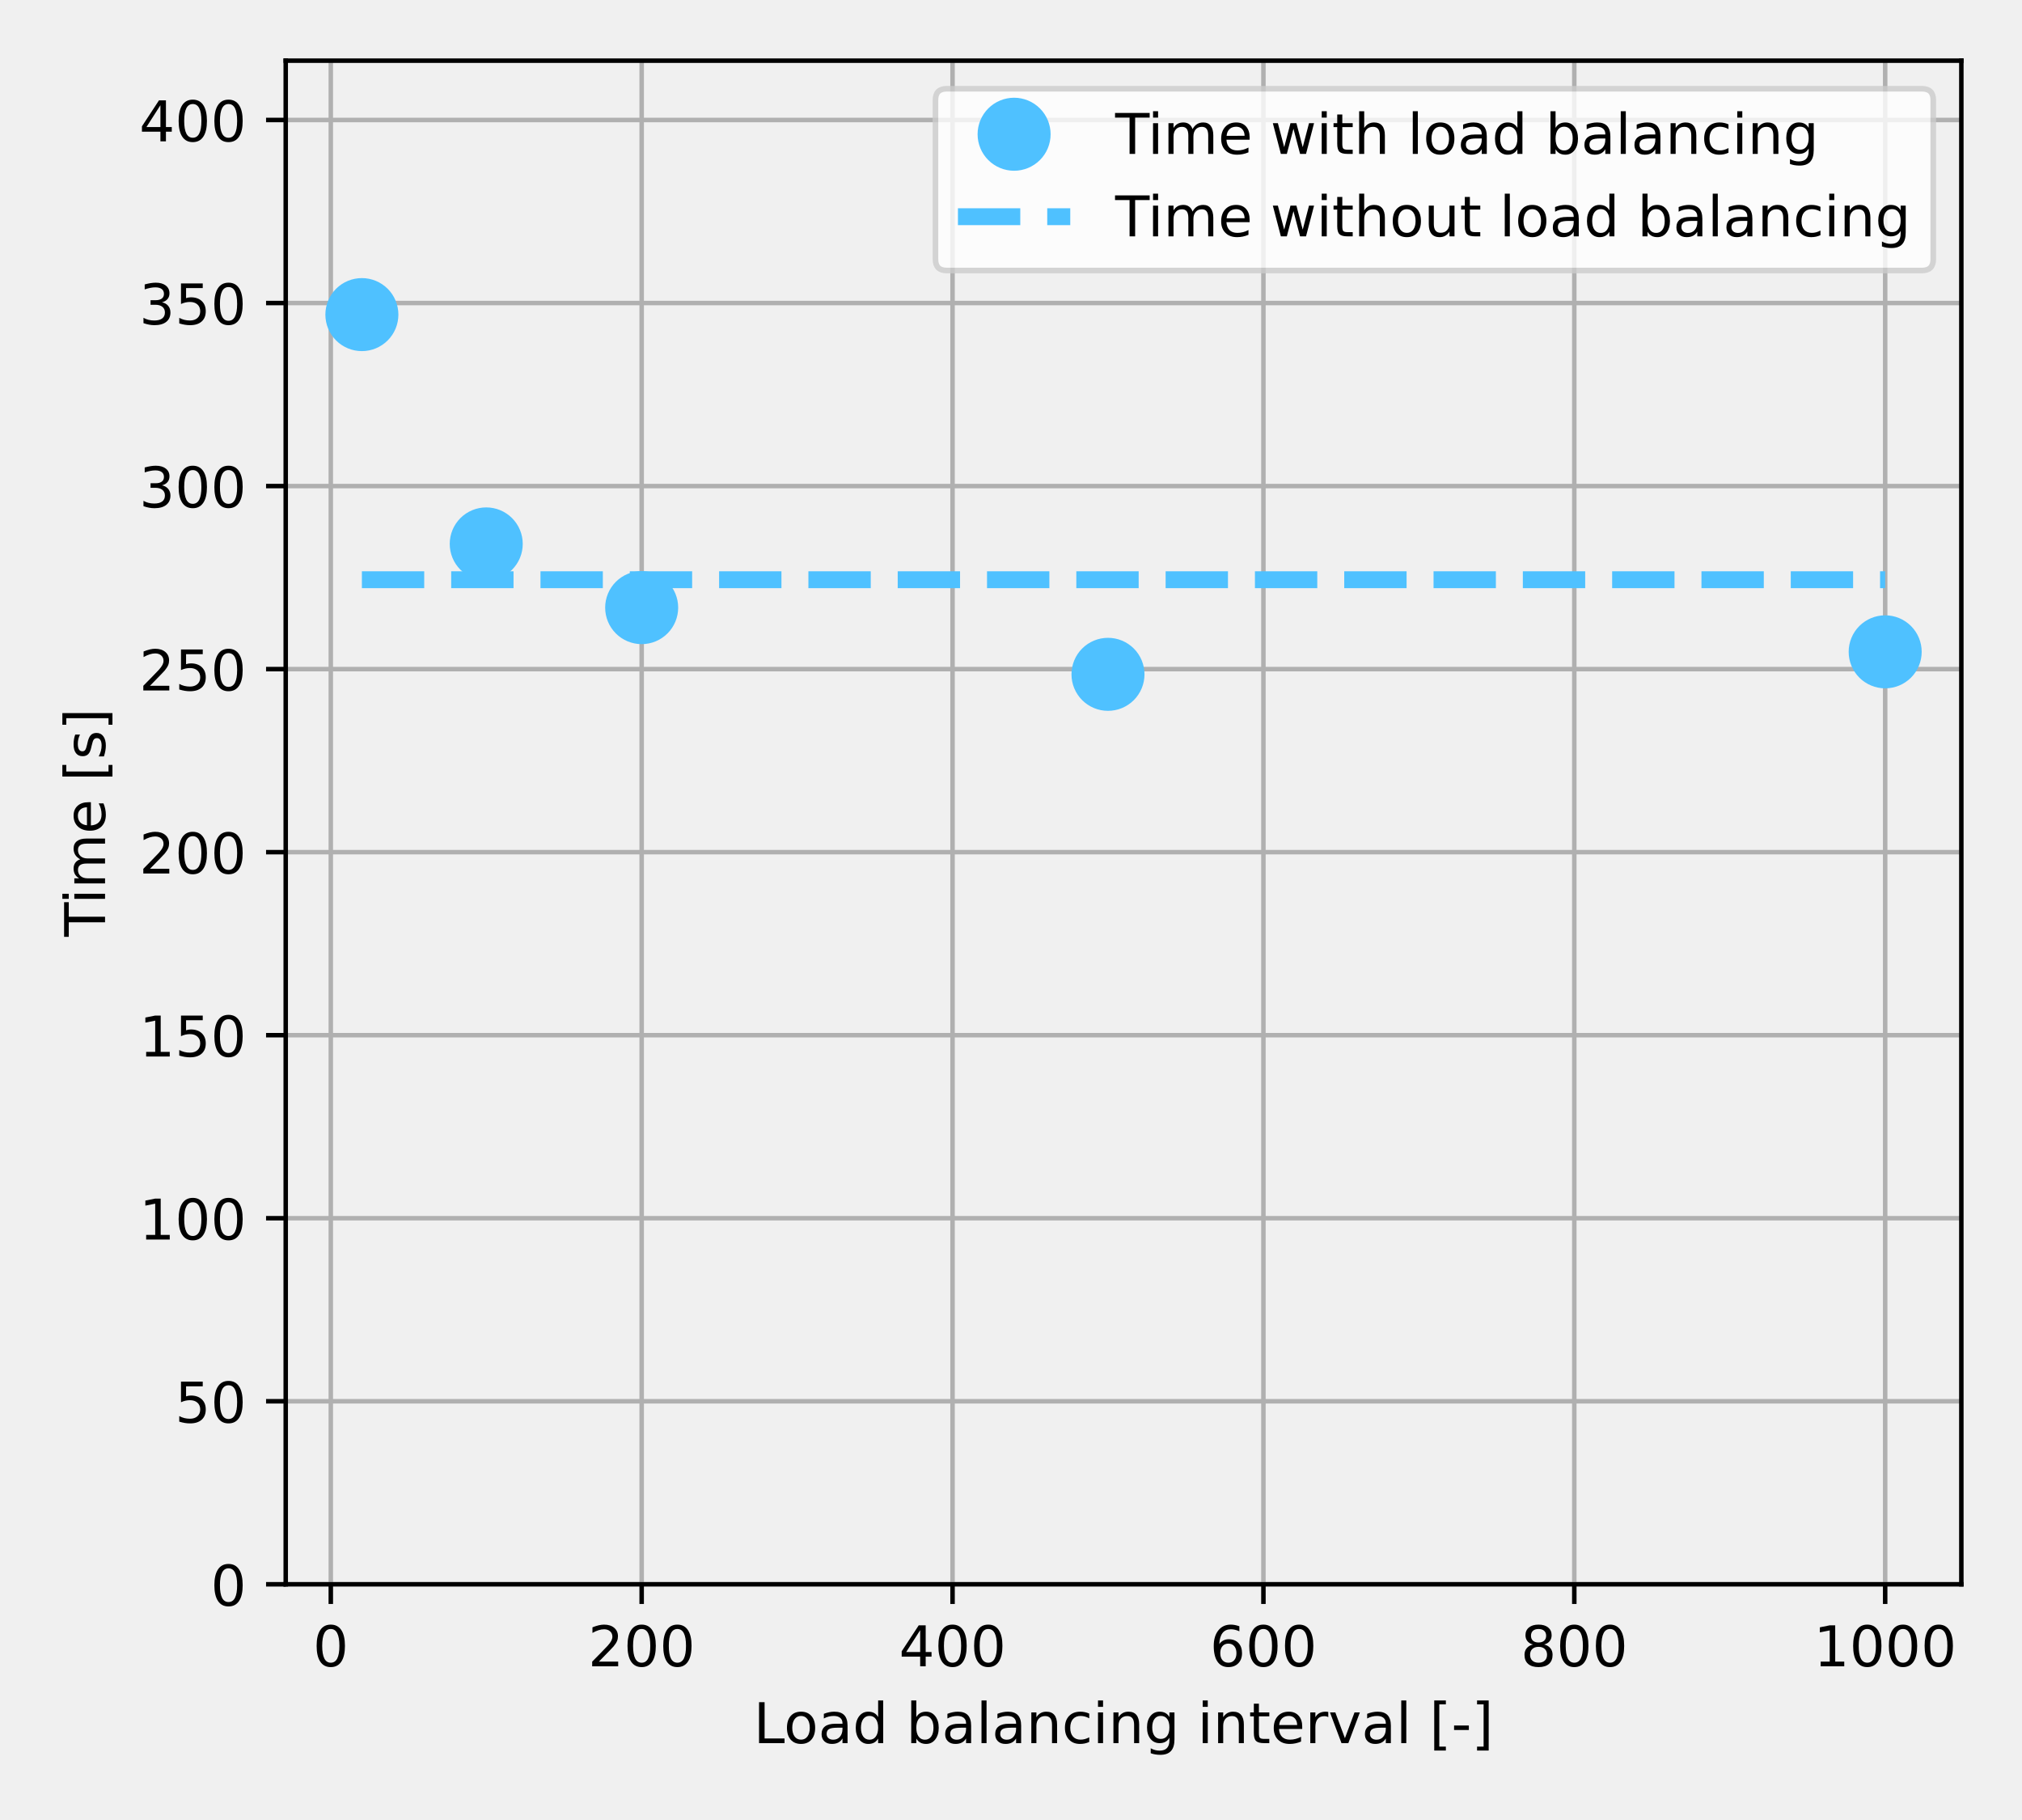
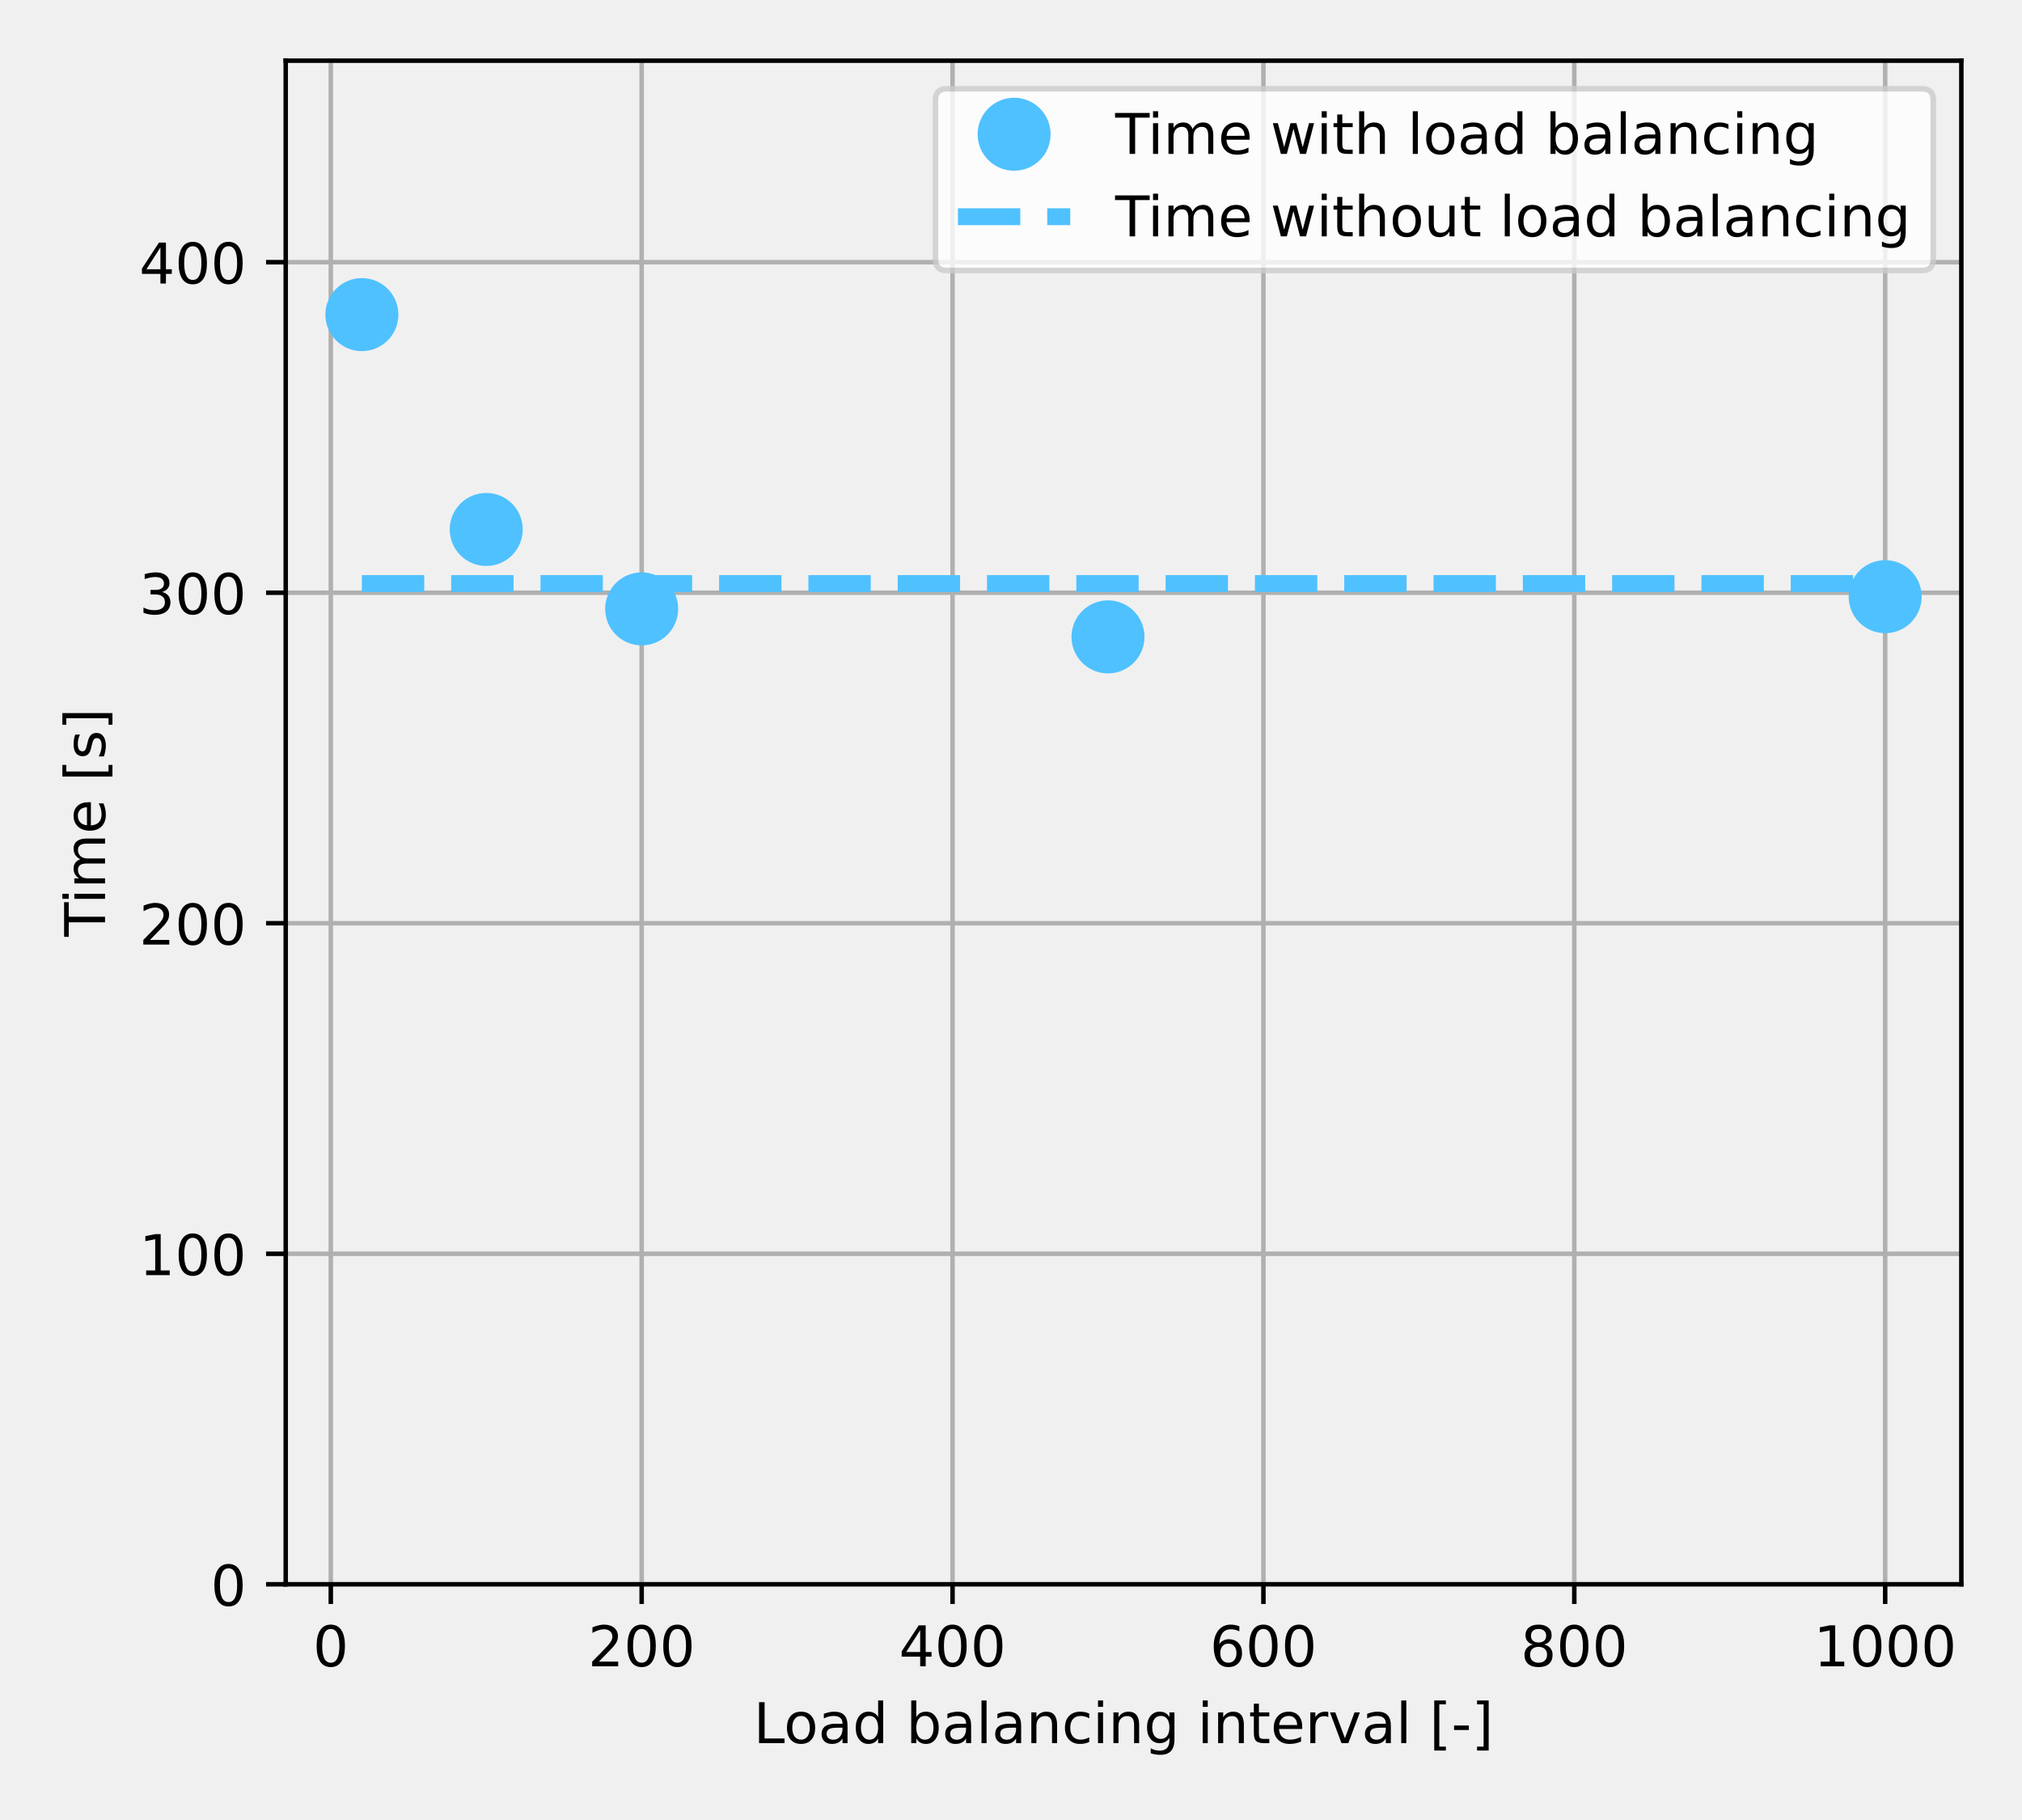
<svg xmlns="http://www.w3.org/2000/svg" xmlns:xlink="http://www.w3.org/1999/xlink" width="360pt" height="324pt" viewBox="0 0 360 324" version="1.1">
  <defs>
    <style type="text/css">*{stroke-linejoin: round; stroke-linecap: butt}</style>
  </defs>
  <g id="figure_1">
    <g id="patch_1">
      <path d="M 0 324  L 360 324  L 360 0  L 0 0  L 0 324  z " style="fill: none" />
    </g>
    <g id="axes_1">
      <g id="patch_2">
        <path d="M 50.87 282.04  L 349.2 282.04  L 349.2 10.8  L 50.87 10.8  L 50.87 282.04  z " style="fill: none" />
      </g>
      <g id="matplotlib.axis_1">
        <g id="xtick_1">
          <g id="line2d_1">
-             <path d="M 58.896 282.04  L 58.896 10.8  " clip-path="url(#p671a6145ac)" style="fill: none; stroke: #b0b0b0; stroke-width: 0.8; stroke-linecap: square" />
+             <path d="M 58.896 282.04  L 58.896 10.8  " clip-path="url(#p3b09acaa63)" style="fill: none; stroke: #b0b0b0; stroke-width: 0.8; stroke-linecap: square" />
          </g>
          <g id="line2d_2">
            <defs>
-               <path id="me8d8eaed3e" d="M 0 0  L 0 3.5  " style="stroke: #000000; stroke-width: 0.8" />
-             </defs>
-             <g>
-               <use xlink:href="#me8d8eaed3e" x="58.896" y="282.04" style="stroke: #000000; stroke-width: 0.8" />
+               <path id="mdfbe774da7" d="M 0 0  L 0 3.5  " style="stroke: #000000; stroke-width: 0.8" />
+             </defs>
+             <g>
+               <use xlink:href="#mdfbe774da7" x="58.896" y="282.04" style="stroke: #000000; stroke-width: 0.8" />
            </g>
          </g>
          <g id="text_1">
            <g transform="translate(55.71433 296.6384)scale(0.1 -0.1)">
              <defs>
                <path id="DejaVuSans-30" d="M 2034 4250  Q 1547 4250 1301 3770  Q 1056 3291 1056 2328  Q 1056 1369 1301 889  Q 1547 409 2034 409  Q 2525 409 2770 889  Q 3016 1369 3016 2328  Q 3016 3291 2770 3770  Q 2525 4250 2034 4250  z M 2034 4750  Q 2819 4750 3233 4129  Q 3647 3509 3647 2328  Q 3647 1150 3233 529  Q 2819 -91 2034 -91  Q 1250 -91 836 529  Q 422 1150 422 2328  Q 422 3509 836 4129  Q 1250 4750 2034 4750  z " transform="scale(0.015625)" />
              </defs>
              <use xlink:href="#DejaVuSans-30" />
            </g>
          </g>
        </g>
        <g id="xtick_2">
          <g id="line2d_3">
-             <path d="M 114.244 282.04  L 114.244 10.8  " clip-path="url(#p671a6145ac)" style="fill: none; stroke: #b0b0b0; stroke-width: 0.8; stroke-linecap: square" />
+             <path d="M 114.244 282.04  L 114.244 10.8  " clip-path="url(#p3b09acaa63)" style="fill: none; stroke: #b0b0b0; stroke-width: 0.8; stroke-linecap: square" />
          </g>
          <g id="line2d_4">
            <g>
-               <use xlink:href="#me8d8eaed3e" x="114.244" y="282.04" style="stroke: #000000; stroke-width: 0.8" />
+               <use xlink:href="#mdfbe774da7" x="114.244" y="282.04" style="stroke: #000000; stroke-width: 0.8" />
            </g>
          </g>
          <g id="text_2">
            <g transform="translate(104.7006 296.6384)scale(0.1 -0.1)">
              <defs>
                <path id="DejaVuSans-32" d="M 1228 531  L 3431 531  L 3431 0  L 469 0  L 469 531  Q 828 903 1448 1529  Q 2069 2156 2228 2338  Q 2531 2678 2651 2914  Q 2772 3150 2772 3378  Q 2772 3750 2511 3984  Q 2250 4219 1831 4219  Q 1534 4219 1204 4116  Q 875 4013 500 3803  L 500 4441  Q 881 4594 1212 4672  Q 1544 4750 1819 4750  Q 2544 4750 2975 4387  Q 3406 4025 3406 3419  Q 3406 3131 3298 2873  Q 3191 2616 2906 2266  Q 2828 2175 2409 1742  Q 1991 1309 1228 531  z " transform="scale(0.015625)" />
              </defs>
              <use xlink:href="#DejaVuSans-32" />
              <use xlink:href="#DejaVuSans-30" x="63.623" />
              <use xlink:href="#DejaVuSans-30" x="127.246" />
            </g>
          </g>
        </g>
        <g id="xtick_3">
          <g id="line2d_5">
-             <path d="M 169.593 282.04  L 169.593 10.8  " clip-path="url(#p671a6145ac)" style="fill: none; stroke: #b0b0b0; stroke-width: 0.8; stroke-linecap: square" />
+             <path d="M 169.593 282.04  L 169.593 10.8  " clip-path="url(#p3b09acaa63)" style="fill: none; stroke: #b0b0b0; stroke-width: 0.8; stroke-linecap: square" />
          </g>
          <g id="line2d_6">
            <g>
-               <use xlink:href="#me8d8eaed3e" x="169.593" y="282.04" style="stroke: #000000; stroke-width: 0.8" />
+               <use xlink:href="#mdfbe774da7" x="169.593" y="282.04" style="stroke: #000000; stroke-width: 0.8" />
            </g>
          </g>
          <g id="text_3">
            <g transform="translate(160.0494 296.6384)scale(0.1 -0.1)">
              <defs>
                <path id="DejaVuSans-34" d="M 2419 4116  L 825 1625  L 2419 1625  L 2419 4116  z M 2253 4666  L 3047 4666  L 3047 1625  L 3713 1625  L 3713 1100  L 3047 1100  L 3047 0  L 2419 0  L 2419 1100  L 313 1100  L 313 1709  L 2253 4666  z " transform="scale(0.015625)" />
              </defs>
              <use xlink:href="#DejaVuSans-34" />
              <use xlink:href="#DejaVuSans-30" x="63.623" />
              <use xlink:href="#DejaVuSans-30" x="127.246" />
            </g>
          </g>
        </g>
        <g id="xtick_4">
          <g id="line2d_7">
-             <path d="M 224.942 282.04  L 224.942 10.8  " clip-path="url(#p671a6145ac)" style="fill: none; stroke: #b0b0b0; stroke-width: 0.8; stroke-linecap: square" />
+             <path d="M 224.942 282.04  L 224.942 10.8  " clip-path="url(#p3b09acaa63)" style="fill: none; stroke: #b0b0b0; stroke-width: 0.8; stroke-linecap: square" />
          </g>
          <g id="line2d_8">
            <g>
-               <use xlink:href="#me8d8eaed3e" x="224.942" y="282.04" style="stroke: #000000; stroke-width: 0.8" />
+               <use xlink:href="#mdfbe774da7" x="224.942" y="282.04" style="stroke: #000000; stroke-width: 0.8" />
            </g>
          </g>
          <g id="text_4">
            <g transform="translate(215.3982 296.6384)scale(0.1 -0.1)">
              <defs>
                <path id="DejaVuSans-36" d="M 2113 2584  Q 1688 2584 1439 2293  Q 1191 2003 1191 1497  Q 1191 994 1439 701  Q 1688 409 2113 409  Q 2538 409 2786 701  Q 3034 994 3034 1497  Q 3034 2003 2786 2293  Q 2538 2584 2113 2584  z M 3366 4563  L 3366 3988  Q 3128 4100 2886 4159  Q 2644 4219 2406 4219  Q 1781 4219 1451 3797  Q 1122 3375 1075 2522  Q 1259 2794 1537 2939  Q 1816 3084 2150 3084  Q 2853 3084 3261 2657  Q 3669 2231 3669 1497  Q 3669 778 3244 343  Q 2819 -91 2113 -91  Q 1303 -91 875 529  Q 447 1150 447 2328  Q 447 3434 972 4092  Q 1497 4750 2381 4750  Q 2619 4750 2861 4703  Q 3103 4656 3366 4563  z " transform="scale(0.015625)" />
              </defs>
              <use xlink:href="#DejaVuSans-36" />
              <use xlink:href="#DejaVuSans-30" x="63.623" />
              <use xlink:href="#DejaVuSans-30" x="127.246" />
            </g>
          </g>
        </g>
        <g id="xtick_5">
          <g id="line2d_9">
-             <path d="M 280.291 282.04  L 280.291 10.8  " clip-path="url(#p671a6145ac)" style="fill: none; stroke: #b0b0b0; stroke-width: 0.8; stroke-linecap: square" />
+             <path d="M 280.291 282.04  L 280.291 10.8  " clip-path="url(#p3b09acaa63)" style="fill: none; stroke: #b0b0b0; stroke-width: 0.8; stroke-linecap: square" />
          </g>
          <g id="line2d_10">
            <g>
-               <use xlink:href="#me8d8eaed3e" x="280.291" y="282.04" style="stroke: #000000; stroke-width: 0.8" />
+               <use xlink:href="#mdfbe774da7" x="280.291" y="282.04" style="stroke: #000000; stroke-width: 0.8" />
            </g>
          </g>
          <g id="text_5">
            <g transform="translate(270.747 296.6384)scale(0.1 -0.1)">
              <defs>
                <path id="DejaVuSans-38" d="M 2034 2216  Q 1584 2216 1326 1975  Q 1069 1734 1069 1313  Q 1069 891 1326 650  Q 1584 409 2034 409  Q 2484 409 2743 651  Q 3003 894 3003 1313  Q 3003 1734 2745 1975  Q 2488 2216 2034 2216  z M 1403 2484  Q 997 2584 770 2862  Q 544 3141 544 3541  Q 544 4100 942 4425  Q 1341 4750 2034 4750  Q 2731 4750 3128 4425  Q 3525 4100 3525 3541  Q 3525 3141 3298 2862  Q 3072 2584 2669 2484  Q 3125 2378 3379 2068  Q 3634 1759 3634 1313  Q 3634 634 3220 271  Q 2806 -91 2034 -91  Q 1263 -91 848 271  Q 434 634 434 1313  Q 434 1759 690 2068  Q 947 2378 1403 2484  z M 1172 3481  Q 1172 3119 1398 2916  Q 1625 2713 2034 2713  Q 2441 2713 2670 2916  Q 2900 3119 2900 3481  Q 2900 3844 2670 4047  Q 2441 4250 2034 4250  Q 1625 4250 1398 4047  Q 1172 3844 1172 3481  z " transform="scale(0.015625)" />
              </defs>
              <use xlink:href="#DejaVuSans-38" />
              <use xlink:href="#DejaVuSans-30" x="63.623" />
              <use xlink:href="#DejaVuSans-30" x="127.246" />
            </g>
          </g>
        </g>
        <g id="xtick_6">
          <g id="line2d_11">
-             <path d="M 335.64 282.04  L 335.64 10.8  " clip-path="url(#p671a6145ac)" style="fill: none; stroke: #b0b0b0; stroke-width: 0.8; stroke-linecap: square" />
+             <path d="M 335.64 282.04  L 335.64 10.8  " clip-path="url(#p3b09acaa63)" style="fill: none; stroke: #b0b0b0; stroke-width: 0.8; stroke-linecap: square" />
          </g>
          <g id="line2d_12">
            <g>
-               <use xlink:href="#me8d8eaed3e" x="335.64" y="282.04" style="stroke: #000000; stroke-width: 0.8" />
+               <use xlink:href="#mdfbe774da7" x="335.64" y="282.04" style="stroke: #000000; stroke-width: 0.8" />
            </g>
          </g>
          <g id="text_6">
            <g transform="translate(322.9145 296.6384)scale(0.1 -0.1)">
              <defs>
                <path id="DejaVuSans-31" d="M 794 531  L 1825 531  L 1825 4091  L 703 3866  L 703 4441  L 1819 4666  L 2450 4666  L 2450 531  L 3481 531  L 3481 0  L 794 0  L 794 531  z " transform="scale(0.015625)" />
              </defs>
              <use xlink:href="#DejaVuSans-31" />
              <use xlink:href="#DejaVuSans-30" x="63.623" />
              <use xlink:href="#DejaVuSans-30" x="127.246" />
              <use xlink:href="#DejaVuSans-30" x="190.869" />
            </g>
          </g>
        </g>
        <g id="text_7">
          <g transform="translate(134.1623 310.3166)scale(0.1 -0.1)">
            <defs>
              <path id="DejaVuSans-4c" d="M 628 4666  L 1259 4666  L 1259 531  L 3531 531  L 3531 0  L 628 0  L 628 4666  z " transform="scale(0.015625)" />
              <path id="DejaVuSans-6f" d="M 1959 3097  Q 1497 3097 1228 2736  Q 959 2375 959 1747  Q 959 1119 1226 758  Q 1494 397 1959 397  Q 2419 397 2687 759  Q 2956 1122 2956 1747  Q 2956 2369 2687 2733  Q 2419 3097 1959 3097  z M 1959 3584  Q 2709 3584 3137 3096  Q 3566 2609 3566 1747  Q 3566 888 3137 398  Q 2709 -91 1959 -91  Q 1206 -91 779 398  Q 353 888 353 1747  Q 353 2609 779 3096  Q 1206 3584 1959 3584  z " transform="scale(0.015625)" />
              <path id="DejaVuSans-61" d="M 2194 1759  Q 1497 1759 1228 1600  Q 959 1441 959 1056  Q 959 750 1161 570  Q 1363 391 1709 391  Q 2188 391 2477 730  Q 2766 1069 2766 1631  L 2766 1759  L 2194 1759  z M 3341 1997  L 3341 0  L 2766 0  L 2766 531  Q 2569 213 2275 61  Q 1981 -91 1556 -91  Q 1019 -91 701 211  Q 384 513 384 1019  Q 384 1609 779 1909  Q 1175 2209 1959 2209  L 2766 2209  L 2766 2266  Q 2766 2663 2505 2880  Q 2244 3097 1772 3097  Q 1472 3097 1187 3025  Q 903 2953 641 2809  L 641 3341  Q 956 3463 1253 3523  Q 1550 3584 1831 3584  Q 2591 3584 2966 3190  Q 3341 2797 3341 1997  z " transform="scale(0.015625)" />
              <path id="DejaVuSans-64" d="M 2906 2969  L 2906 4863  L 3481 4863  L 3481 0  L 2906 0  L 2906 525  Q 2725 213 2448 61  Q 2172 -91 1784 -91  Q 1150 -91 751 415  Q 353 922 353 1747  Q 353 2572 751 3078  Q 1150 3584 1784 3584  Q 2172 3584 2448 3432  Q 2725 3281 2906 2969  z M 947 1747  Q 947 1113 1208 752  Q 1469 391 1925 391  Q 2381 391 2643 752  Q 2906 1113 2906 1747  Q 2906 2381 2643 2742  Q 2381 3103 1925 3103  Q 1469 3103 1208 2742  Q 947 2381 947 1747  z " transform="scale(0.015625)" />
              <path id="DejaVuSans-20" transform="scale(0.015625)" />
              <path id="DejaVuSans-62" d="M 3116 1747  Q 3116 2381 2855 2742  Q 2594 3103 2138 3103  Q 1681 3103 1420 2742  Q 1159 2381 1159 1747  Q 1159 1113 1420 752  Q 1681 391 2138 391  Q 2594 391 2855 752  Q 3116 1113 3116 1747  z M 1159 2969  Q 1341 3281 1617 3432  Q 1894 3584 2278 3584  Q 2916 3584 3314 3078  Q 3713 2572 3713 1747  Q 3713 922 3314 415  Q 2916 -91 2278 -91  Q 1894 -91 1617 61  Q 1341 213 1159 525  L 1159 0  L 581 0  L 581 4863  L 1159 4863  L 1159 2969  z " transform="scale(0.015625)" />
              <path id="DejaVuSans-6c" d="M 603 4863  L 1178 4863  L 1178 0  L 603 0  L 603 4863  z " transform="scale(0.015625)" />
              <path id="DejaVuSans-6e" d="M 3513 2113  L 3513 0  L 2938 0  L 2938 2094  Q 2938 2591 2744 2837  Q 2550 3084 2163 3084  Q 1697 3084 1428 2787  Q 1159 2491 1159 1978  L 1159 0  L 581 0  L 581 3500  L 1159 3500  L 1159 2956  Q 1366 3272 1645 3428  Q 1925 3584 2291 3584  Q 2894 3584 3203 3211  Q 3513 2838 3513 2113  z " transform="scale(0.015625)" />
              <path id="DejaVuSans-63" d="M 3122 3366  L 3122 2828  Q 2878 2963 2633 3030  Q 2388 3097 2138 3097  Q 1578 3097 1268 2742  Q 959 2388 959 1747  Q 959 1106 1268 751  Q 1578 397 2138 397  Q 2388 397 2633 464  Q 2878 531 3122 666  L 3122 134  Q 2881 22 2623 -34  Q 2366 -91 2075 -91  Q 1284 -91 818 406  Q 353 903 353 1747  Q 353 2603 823 3093  Q 1294 3584 2113 3584  Q 2378 3584 2631 3529  Q 2884 3475 3122 3366  z " transform="scale(0.015625)" />
              <path id="DejaVuSans-69" d="M 603 3500  L 1178 3500  L 1178 0  L 603 0  L 603 3500  z M 603 4863  L 1178 4863  L 1178 4134  L 603 4134  L 603 4863  z " transform="scale(0.015625)" />
              <path id="DejaVuSans-67" d="M 2906 1791  Q 2906 2416 2648 2759  Q 2391 3103 1925 3103  Q 1463 3103 1205 2759  Q 947 2416 947 1791  Q 947 1169 1205 825  Q 1463 481 1925 481  Q 2391 481 2648 825  Q 2906 1169 2906 1791  z M 3481 434  Q 3481 -459 3084 -895  Q 2688 -1331 1869 -1331  Q 1566 -1331 1297 -1286  Q 1028 -1241 775 -1147  L 775 -588  Q 1028 -725 1275 -790  Q 1522 -856 1778 -856  Q 2344 -856 2625 -561  Q 2906 -266 2906 331  L 2906 616  Q 2728 306 2450 153  Q 2172 0 1784 0  Q 1141 0 747 490  Q 353 981 353 1791  Q 353 2603 747 3093  Q 1141 3584 1784 3584  Q 2172 3584 2450 3431  Q 2728 3278 2906 2969  L 2906 3500  L 3481 3500  L 3481 434  z " transform="scale(0.015625)" />
              <path id="DejaVuSans-74" d="M 1172 4494  L 1172 3500  L 2356 3500  L 2356 3053  L 1172 3053  L 1172 1153  Q 1172 725 1289 603  Q 1406 481 1766 481  L 2356 481  L 2356 0  L 1766 0  Q 1100 0 847 248  Q 594 497 594 1153  L 594 3053  L 172 3053  L 172 3500  L 594 3500  L 594 4494  L 1172 4494  z " transform="scale(0.015625)" />
              <path id="DejaVuSans-65" d="M 3597 1894  L 3597 1613  L 953 1613  Q 991 1019 1311 708  Q 1631 397 2203 397  Q 2534 397 2845 478  Q 3156 559 3463 722  L 3463 178  Q 3153 47 2828 -22  Q 2503 -91 2169 -91  Q 1331 -91 842 396  Q 353 884 353 1716  Q 353 2575 817 3079  Q 1281 3584 2069 3584  Q 2775 3584 3186 3129  Q 3597 2675 3597 1894  z M 3022 2063  Q 3016 2534 2758 2815  Q 2500 3097 2075 3097  Q 1594 3097 1305 2825  Q 1016 2553 972 2059  L 3022 2063  z " transform="scale(0.015625)" />
              <path id="DejaVuSans-72" d="M 2631 2963  Q 2534 3019 2420 3045  Q 2306 3072 2169 3072  Q 1681 3072 1420 2755  Q 1159 2438 1159 1844  L 1159 0  L 581 0  L 581 3500  L 1159 3500  L 1159 2956  Q 1341 3275 1631 3429  Q 1922 3584 2338 3584  Q 2397 3584 2469 3576  Q 2541 3569 2628 3553  L 2631 2963  z " transform="scale(0.015625)" />
              <path id="DejaVuSans-76" d="M 191 3500  L 800 3500  L 1894 563  L 2988 3500  L 3597 3500  L 2284 0  L 1503 0  L 191 3500  z " transform="scale(0.015625)" />
              <path id="DejaVuSans-5b" d="M 550 4863  L 1875 4863  L 1875 4416  L 1125 4416  L 1125 -397  L 1875 -397  L 1875 -844  L 550 -844  L 550 4863  z " transform="scale(0.015625)" />
              <path id="DejaVuSans-2d" d="M 313 2009  L 1997 2009  L 1997 1497  L 313 1497  L 313 2009  z " transform="scale(0.015625)" />
              <path id="DejaVuSans-5d" d="M 1947 4863  L 1947 -844  L 622 -844  L 622 -397  L 1369 -397  L 1369 4416  L 622 4416  L 622 4863  L 1947 4863  z " transform="scale(0.015625)" />
            </defs>
            <use xlink:href="#DejaVuSans-4c" />
            <use xlink:href="#DejaVuSans-6f" x="53.963" />
            <use xlink:href="#DejaVuSans-61" x="115.145" />
            <use xlink:href="#DejaVuSans-64" x="176.424" />
            <use xlink:href="#DejaVuSans-20" x="239.9" />
            <use xlink:href="#DejaVuSans-62" x="271.688" />
            <use xlink:href="#DejaVuSans-61" x="335.164" />
            <use xlink:href="#DejaVuSans-6c" x="396.443" />
            <use xlink:href="#DejaVuSans-61" x="424.227" />
            <use xlink:href="#DejaVuSans-6e" x="485.506" />
            <use xlink:href="#DejaVuSans-63" x="548.885" />
            <use xlink:href="#DejaVuSans-69" x="603.865" />
            <use xlink:href="#DejaVuSans-6e" x="631.648" />
            <use xlink:href="#DejaVuSans-67" x="695.027" />
            <use xlink:href="#DejaVuSans-20" x="758.504" />
            <use xlink:href="#DejaVuSans-69" x="790.291" />
            <use xlink:href="#DejaVuSans-6e" x="818.074" />
            <use xlink:href="#DejaVuSans-74" x="881.453" />
            <use xlink:href="#DejaVuSans-65" x="920.662" />
            <use xlink:href="#DejaVuSans-72" x="982.186" />
            <use xlink:href="#DejaVuSans-76" x="1023.299" />
            <use xlink:href="#DejaVuSans-61" x="1082.479" />
            <use xlink:href="#DejaVuSans-6c" x="1143.758" />
            <use xlink:href="#DejaVuSans-20" x="1171.541" />
            <use xlink:href="#DejaVuSans-5b" x="1203.328" />
            <use xlink:href="#DejaVuSans-2d" x="1242.342" />
            <use xlink:href="#DejaVuSans-5d" x="1278.426" />
          </g>
        </g>
      </g>
      <g id="matplotlib.axis_2">
        <g id="ytick_1">
          <g id="line2d_13">
-             <path d="M 50.87 282.04  L 349.2 282.04  " clip-path="url(#p671a6145ac)" style="fill: none; stroke: #b0b0b0; stroke-width: 0.8; stroke-linecap: square" />
+             <path d="M 50.87 282.04  L 349.2 282.04  " clip-path="url(#p3b09acaa63)" style="fill: none; stroke: #b0b0b0; stroke-width: 0.8; stroke-linecap: square" />
          </g>
          <g id="line2d_14">
            <defs>
-               <path id="m2f7383b1f0" d="M 0 0  L -3.5 0  " style="stroke: #000000; stroke-width: 0.8" />
-             </defs>
-             <g>
-               <use xlink:href="#m2f7383b1f0" x="50.87" y="282.04" style="stroke: #000000; stroke-width: 0.8" />
+               <path id="m5fc6b466c3" d="M 0 0  L -3.5 0  " style="stroke: #000000; stroke-width: 0.8" />
+             </defs>
+             <g>
+               <use xlink:href="#m5fc6b466c3" x="50.87" y="282.04" style="stroke: #000000; stroke-width: 0.8" />
            </g>
          </g>
          <g id="text_8">
            <g transform="translate(37.5075 285.8392)scale(0.1 -0.1)">
              <use xlink:href="#DejaVuSans-30" />
            </g>
          </g>
        </g>
        <g id="ytick_2">
          <g id="line2d_15">
-             <path d="M 50.87 249.455  L 349.2 249.455  " clip-path="url(#p671a6145ac)" style="fill: none; stroke: #b0b0b0; stroke-width: 0.8; stroke-linecap: square" />
+             <path d="M 50.87 223.199  L 349.2 223.199  " clip-path="url(#p3b09acaa63)" style="fill: none; stroke: #b0b0b0; stroke-width: 0.8; stroke-linecap: square" />
          </g>
          <g id="line2d_16">
            <g>
-               <use xlink:href="#m2f7383b1f0" x="50.87" y="249.455" style="stroke: #000000; stroke-width: 0.8" />
+               <use xlink:href="#m5fc6b466c3" x="50.87" y="223.199" style="stroke: #000000; stroke-width: 0.8" />
            </g>
          </g>
          <g id="text_9">
-             <g transform="translate(31.145 253.2544)scale(0.1 -0.1)">
-               <defs>
-                 <path id="DejaVuSans-35" d="M 691 4666  L 3169 4666  L 3169 4134  L 1269 4134  L 1269 2991  Q 1406 3038 1543 3061  Q 1681 3084 1819 3084  Q 2600 3084 3056 2656  Q 3513 2228 3513 1497  Q 3513 744 3044 326  Q 2575 -91 1722 -91  Q 1428 -91 1123 -41  Q 819 9 494 109  L 494 744  Q 775 591 1075 516  Q 1375 441 1709 441  Q 2250 441 2565 725  Q 2881 1009 2881 1497  Q 2881 1984 2565 2268  Q 2250 2553 1709 2553  Q 1456 2553 1204 2497  Q 953 2441 691 2322  L 691 4666  z " transform="scale(0.015625)" />
-               </defs>
-               <use xlink:href="#DejaVuSans-35" />
-               <use xlink:href="#DejaVuSans-30" x="63.623" />
+             <g transform="translate(24.7825 226.9981)scale(0.1 -0.1)">
+               <use xlink:href="#DejaVuSans-31" />
+               <use xlink:href="#DejaVuSans-30" x="63.623" />
+               <use xlink:href="#DejaVuSans-30" x="127.246" />
            </g>
          </g>
        </g>
        <g id="ytick_3">
          <g id="line2d_17">
-             <path d="M 50.87 216.87  L 349.2 216.87  " clip-path="url(#p671a6145ac)" style="fill: none; stroke: #b0b0b0; stroke-width: 0.8; stroke-linecap: square" />
+             <path d="M 50.87 164.358  L 349.2 164.358  " clip-path="url(#p3b09acaa63)" style="fill: none; stroke: #b0b0b0; stroke-width: 0.8; stroke-linecap: square" />
          </g>
          <g id="line2d_18">
            <g>
-               <use xlink:href="#m2f7383b1f0" x="50.87" y="216.87" style="stroke: #000000; stroke-width: 0.8" />
+               <use xlink:href="#m5fc6b466c3" x="50.87" y="164.358" style="stroke: #000000; stroke-width: 0.8" />
            </g>
          </g>
          <g id="text_10">
-             <g transform="translate(24.7825 220.6695)scale(0.1 -0.1)">
-               <use xlink:href="#DejaVuSans-31" />
+             <g transform="translate(24.7825 168.157)scale(0.1 -0.1)">
+               <use xlink:href="#DejaVuSans-32" />
              <use xlink:href="#DejaVuSans-30" x="63.623" />
              <use xlink:href="#DejaVuSans-30" x="127.246" />
            </g>
          </g>
        </g>
        <g id="ytick_4">
          <g id="line2d_19">
-             <path d="M 50.87 184.285  L 349.2 184.285  " clip-path="url(#p671a6145ac)" style="fill: none; stroke: #b0b0b0; stroke-width: 0.8; stroke-linecap: square" />
+             <path d="M 50.87 105.517  L 349.2 105.517  " clip-path="url(#p3b09acaa63)" style="fill: none; stroke: #b0b0b0; stroke-width: 0.8; stroke-linecap: square" />
          </g>
          <g id="line2d_20">
            <g>
-               <use xlink:href="#m2f7383b1f0" x="50.87" y="184.285" style="stroke: #000000; stroke-width: 0.8" />
+               <use xlink:href="#m5fc6b466c3" x="50.87" y="105.517" style="stroke: #000000; stroke-width: 0.8" />
            </g>
          </g>
          <g id="text_11">
-             <g transform="translate(24.7825 188.0846)scale(0.1 -0.1)">
-               <use xlink:href="#DejaVuSans-31" />
-               <use xlink:href="#DejaVuSans-35" x="63.623" />
+             <g transform="translate(24.7825 109.316)scale(0.1 -0.1)">
+               <defs>
+                 <path id="DejaVuSans-33" d="M 2597 2516  Q 3050 2419 3304 2112  Q 3559 1806 3559 1356  Q 3559 666 3084 287  Q 2609 -91 1734 -91  Q 1441 -91 1130 -33  Q 819 25 488 141  L 488 750  Q 750 597 1062 519  Q 1375 441 1716 441  Q 2309 441 2620 675  Q 2931 909 2931 1356  Q 2931 1769 2642 2001  Q 2353 2234 1838 2234  L 1294 2234  L 1294 2753  L 1863 2753  Q 2328 2753 2575 2939  Q 2822 3125 2822 3475  Q 2822 3834 2567 4026  Q 2313 4219 1838 4219  Q 1578 4219 1281 4162  Q 984 4106 628 3988  L 628 4550  Q 988 4650 1302 4700  Q 1616 4750 1894 4750  Q 2613 4750 3031 4423  Q 3450 4097 3450 3541  Q 3450 3153 3228 2886  Q 3006 2619 2597 2516  z " transform="scale(0.015625)" />
+               </defs>
+               <use xlink:href="#DejaVuSans-33" />
+               <use xlink:href="#DejaVuSans-30" x="63.623" />
              <use xlink:href="#DejaVuSans-30" x="127.246" />
            </g>
          </g>
        </g>
        <g id="ytick_5">
          <g id="line2d_21">
-             <path d="M 50.87 151.701  L 349.2 151.701  " clip-path="url(#p671a6145ac)" style="fill: none; stroke: #b0b0b0; stroke-width: 0.8; stroke-linecap: square" />
+             <path d="M 50.87 46.676  L 349.2 46.676  " clip-path="url(#p3b09acaa63)" style="fill: none; stroke: #b0b0b0; stroke-width: 0.8; stroke-linecap: square" />
          </g>
          <g id="line2d_22">
            <g>
-               <use xlink:href="#m2f7383b1f0" x="50.87" y="151.701" style="stroke: #000000; stroke-width: 0.8" />
+               <use xlink:href="#m5fc6b466c3" x="50.87" y="46.676" style="stroke: #000000; stroke-width: 0.8" />
            </g>
          </g>
          <g id="text_12">
-             <g transform="translate(24.7825 155.4998)scale(0.1 -0.1)">
-               <use xlink:href="#DejaVuSans-32" />
-               <use xlink:href="#DejaVuSans-30" x="63.623" />
-               <use xlink:href="#DejaVuSans-30" x="127.246" />
-             </g>
-           </g>
-         </g>
-         <g id="ytick_6">
-           <g id="line2d_23">
-             <path d="M 50.87 119.116  L 349.2 119.116  " clip-path="url(#p671a6145ac)" style="fill: none; stroke: #b0b0b0; stroke-width: 0.8; stroke-linecap: square" />
-           </g>
-           <g id="line2d_24">
-             <g>
-               <use xlink:href="#m2f7383b1f0" x="50.87" y="119.116" style="stroke: #000000; stroke-width: 0.8" />
-             </g>
-           </g>
-           <g id="text_13">
-             <g transform="translate(24.7825 122.9149)scale(0.1 -0.1)">
-               <use xlink:href="#DejaVuSans-32" />
-               <use xlink:href="#DejaVuSans-35" x="63.623" />
-               <use xlink:href="#DejaVuSans-30" x="127.246" />
-             </g>
-           </g>
-         </g>
-         <g id="ytick_7">
-           <g id="line2d_25">
-             <path d="M 50.87 86.531  L 349.2 86.531  " clip-path="url(#p671a6145ac)" style="fill: none; stroke: #b0b0b0; stroke-width: 0.8; stroke-linecap: square" />
-           </g>
-           <g id="line2d_26">
-             <g>
-               <use xlink:href="#m2f7383b1f0" x="50.87" y="86.531" style="stroke: #000000; stroke-width: 0.8" />
-             </g>
-           </g>
-           <g id="text_14">
-             <g transform="translate(24.7825 90.33008)scale(0.1 -0.1)">
-               <defs>
-                 <path id="DejaVuSans-33" d="M 2597 2516  Q 3050 2419 3304 2112  Q 3559 1806 3559 1356  Q 3559 666 3084 287  Q 2609 -91 1734 -91  Q 1441 -91 1130 -33  Q 819 25 488 141  L 488 750  Q 750 597 1062 519  Q 1375 441 1716 441  Q 2309 441 2620 675  Q 2931 909 2931 1356  Q 2931 1769 2642 2001  Q 2353 2234 1838 2234  L 1294 2234  L 1294 2753  L 1863 2753  Q 2328 2753 2575 2939  Q 2822 3125 2822 3475  Q 2822 3834 2567 4026  Q 2313 4219 1838 4219  Q 1578 4219 1281 4162  Q 984 4106 628 3988  L 628 4550  Q 988 4650 1302 4700  Q 1616 4750 1894 4750  Q 2613 4750 3031 4423  Q 3450 4097 3450 3541  Q 3450 3153 3228 2886  Q 3006 2619 2597 2516  z " transform="scale(0.015625)" />
-               </defs>
-               <use xlink:href="#DejaVuSans-33" />
-               <use xlink:href="#DejaVuSans-30" x="63.623" />
-               <use xlink:href="#DejaVuSans-30" x="127.246" />
-             </g>
-           </g>
-         </g>
-         <g id="ytick_8">
-           <g id="line2d_27">
-             <path d="M 50.87 53.946  L 349.2 53.946  " clip-path="url(#p671a6145ac)" style="fill: none; stroke: #b0b0b0; stroke-width: 0.8; stroke-linecap: square" />
-           </g>
-           <g id="line2d_28">
-             <g>
-               <use xlink:href="#m2f7383b1f0" x="50.87" y="53.946" style="stroke: #000000; stroke-width: 0.8" />
-             </g>
-           </g>
-           <g id="text_15">
-             <g transform="translate(24.7825 57.74522)scale(0.1 -0.1)">
-               <use xlink:href="#DejaVuSans-33" />
-               <use xlink:href="#DejaVuSans-35" x="63.623" />
-               <use xlink:href="#DejaVuSans-30" x="127.246" />
-             </g>
-           </g>
-         </g>
-         <g id="ytick_9">
-           <g id="line2d_29">
-             <path d="M 50.87 21.361  L 349.2 21.361  " clip-path="url(#p671a6145ac)" style="fill: none; stroke: #b0b0b0; stroke-width: 0.8; stroke-linecap: square" />
-           </g>
-           <g id="line2d_30">
-             <g>
-               <use xlink:href="#m2f7383b1f0" x="50.87" y="21.361" style="stroke: #000000; stroke-width: 0.8" />
-             </g>
-           </g>
-           <g id="text_16">
-             <g transform="translate(24.7825 25.16036)scale(0.1 -0.1)">
+             <g transform="translate(24.7825 50.47487)scale(0.1 -0.1)">
              <use xlink:href="#DejaVuSans-34" />
              <use xlink:href="#DejaVuSans-30" x="63.623" />
              <use xlink:href="#DejaVuSans-30" x="127.246" />
            </g>
          </g>
        </g>
-         <g id="text_17">
+         <g id="text_13">
          <g transform="translate(18.70281 166.7489)rotate(-90)scale(0.1 -0.1)">
            <defs>
              <path id="DejaVuSans-54" d="M -19 4666  L 3928 4666  L 3928 4134  L 2272 4134  L 2272 0  L 1638 0  L 1638 4134  L -19 4134  L -19 4666  z " transform="scale(0.015625)" />
              <path id="DejaVuSans-6d" d="M 3328 2828  Q 3544 3216 3844 3400  Q 4144 3584 4550 3584  Q 5097 3584 5394 3201  Q 5691 2819 5691 2113  L 5691 0  L 5113 0  L 5113 2094  Q 5113 2597 4934 2840  Q 4756 3084 4391 3084  Q 3944 3084 3684 2787  Q 3425 2491 3425 1978  L 3425 0  L 2847 0  L 2847 2094  Q 2847 2600 2669 2842  Q 2491 3084 2119 3084  Q 1678 3084 1418 2786  Q 1159 2488 1159 1978  L 1159 0  L 581 0  L 581 3500  L 1159 3500  L 1159 2956  Q 1356 3278 1631 3431  Q 1906 3584 2284 3584  Q 2666 3584 2933 3390  Q 3200 3197 3328 2828  z " transform="scale(0.015625)" />
              <path id="DejaVuSans-73" d="M 2834 3397  L 2834 2853  Q 2591 2978 2328 3040  Q 2066 3103 1784 3103  Q 1356 3103 1142 2972  Q 928 2841 928 2578  Q 928 2378 1081 2264  Q 1234 2150 1697 2047  L 1894 2003  Q 2506 1872 2764 1633  Q 3022 1394 3022 966  Q 3022 478 2636 193  Q 2250 -91 1575 -91  Q 1294 -91 989 -36  Q 684 19 347 128  L 347 722  Q 666 556 975 473  Q 1284 391 1588 391  Q 1994 391 2212 530  Q 2431 669 2431 922  Q 2431 1156 2273 1281  Q 2116 1406 1581 1522  L 1381 1569  Q 847 1681 609 1914  Q 372 2147 372 2553  Q 372 3047 722 3315  Q 1072 3584 1716 3584  Q 2034 3584 2315 3537  Q 2597 3491 2834 3397  z " transform="scale(0.015625)" />
            </defs>
            <use xlink:href="#DejaVuSans-54" />
            <use xlink:href="#DejaVuSans-69" x="57.959" />
            <use xlink:href="#DejaVuSans-6d" x="85.742" />
            <use xlink:href="#DejaVuSans-65" x="183.154" />
            <use xlink:href="#DejaVuSans-20" x="244.678" />
            <use xlink:href="#DejaVuSans-5b" x="276.465" />
            <use xlink:href="#DejaVuSans-73" x="315.479" />
            <use xlink:href="#DejaVuSans-5d" x="367.578" />
          </g>
        </g>
      </g>
-       <g id="line2d_31">
+       <g id="line2d_23">
        <defs>
-           <path id="m0085442acd" d="M 0 6  C 1.591 6 3.117 5.368 4.243 4.243  C 5.368 3.117 6 1.591 6 0  C 6 -1.591 5.368 -3.117 4.243 -4.243  C 3.117 -5.368 1.591 -6 0 -6  C -1.591 -6 -3.117 -5.368 -4.243 -4.243  C -5.368 -3.117 -6 -1.591 -6 0  C -6 1.591 -5.368 3.117 -4.243 4.243  C -3.117 5.368 -1.591 6 0 6  z " style="stroke: #4fc1ff" />
+           <path id="meed026b7e5" d="M 0 6  C 1.591 6 3.117 5.368 4.243 4.243  C 5.368 3.117 6 1.591 6 0  C 6 -1.591 5.368 -3.117 4.243 -4.243  C 3.117 -5.368 1.591 -6 0 -6  C -1.591 -6 -3.117 -5.368 -4.243 -4.243  C -5.368 -3.117 -6 -1.591 -6 0  C -6 1.591 -5.368 3.117 -4.243 4.243  C -3.117 5.368 -1.591 6 0 6  z " style="stroke: #4fc1ff" />
        </defs>
-         <g clip-path="url(#p671a6145ac)">
-           <use xlink:href="#m0085442acd" x="64.43" y="56.007" style="fill: #4fc1ff; stroke: #4fc1ff" />
-           <use xlink:href="#m0085442acd" x="86.57" y="96.829" style="fill: #4fc1ff; stroke: #4fc1ff" />
-           <use xlink:href="#m0085442acd" x="114.244" y="108.171" style="fill: #4fc1ff; stroke: #4fc1ff" />
-           <use xlink:href="#m0085442acd" x="197.268" y="120.045" style="fill: #4fc1ff; stroke: #4fc1ff" />
-           <use xlink:href="#m0085442acd" x="335.64" y="116.039" style="fill: #4fc1ff; stroke: #4fc1ff" />
-         </g>
-       </g>
-       <g id="line2d_32">
-         <path d="M 64.43 103.205  L 335.64 103.205  " clip-path="url(#p671a6145ac)" style="fill: none; stroke-dasharray: 11.1,4.8; stroke-dashoffset: 0; stroke: #4fc1ff; stroke-width: 3" />
+         <g clip-path="url(#p3b09acaa63)">
+           <use xlink:href="#meed026b7e5" x="64.43" y="56.007" style="fill: #4fc1ff; stroke: #4fc1ff" />
+           <use xlink:href="#meed026b7e5" x="86.57" y="94.256" style="fill: #4fc1ff; stroke: #4fc1ff" />
+           <use xlink:href="#meed026b7e5" x="114.244" y="108.393" style="fill: #4fc1ff; stroke: #4fc1ff" />
+           <use xlink:href="#meed026b7e5" x="197.268" y="113.377" style="fill: #4fc1ff; stroke: #4fc1ff" />
+           <use xlink:href="#meed026b7e5" x="335.64" y="106.22" style="fill: #4fc1ff; stroke: #4fc1ff" />
+         </g>
+       </g>
+       <g id="line2d_24">
+         <path d="M 64.43 103.885  L 335.64 103.885  " clip-path="url(#p3b09acaa63)" style="fill: none; stroke-dasharray: 11.1,4.8; stroke-dashoffset: 0; stroke: #4fc1ff; stroke-width: 3" />
      </g>
      <g id="patch_3">
        <path d="M 50.87 282.04  L 50.87 10.8  " style="fill: none; stroke: #000000; stroke-width: 0.8; stroke-linejoin: miter; stroke-linecap: square" />
      </g>
      <g id="patch_4">
        <path d="M 349.2 282.04  L 349.2 10.8  " style="fill: none; stroke: #000000; stroke-width: 0.8; stroke-linejoin: miter; stroke-linecap: square" />
      </g>
      <g id="patch_5">
        <path d="M 50.87 282.04  L 349.2 282.04  " style="fill: none; stroke: #000000; stroke-width: 0.8; stroke-linejoin: miter; stroke-linecap: square" />
      </g>
      <g id="patch_6">
        <path d="M 50.87 10.8  L 349.2 10.8  " style="fill: none; stroke: #000000; stroke-width: 0.8; stroke-linejoin: miter; stroke-linecap: square" />
      </g>
      <g id="legend_1">
        <g id="patch_7">
          <path d="M 168.552 48.156  L 342.2 48.156  Q 344.2 48.156 344.2 46.156  L 344.2 17.8  Q 344.2 15.8 342.2 15.8  L 168.552 15.8  Q 166.552 15.8 166.552 17.8  L 166.552 46.156  Q 166.552 48.156 168.552 48.156  z " style="fill: #ffffff; opacity: 0.8; stroke: #cccccc; stroke-linejoin: miter" />
        </g>
-         <g id="line2d_33">
+         <g id="line2d_25">
          <g>
-             <use xlink:href="#m0085442acd" x="180.552" y="23.898" style="fill: #4fc1ff; stroke: #4fc1ff" />
-           </g>
-         </g>
-         <g id="text_18">
+             <use xlink:href="#meed026b7e5" x="180.552" y="23.898" style="fill: #4fc1ff; stroke: #4fc1ff" />
+           </g>
+         </g>
+         <g id="text_14">
          <g transform="translate(198.5516 27.39844)scale(0.1 -0.1)">
            <defs>
              <path id="DejaVuSans-77" d="M 269 3500  L 844 3500  L 1563 769  L 2278 3500  L 2956 3500  L 3675 769  L 4391 3500  L 4966 3500  L 4050 0  L 3372 0  L 2619 2869  L 1863 0  L 1184 0  L 269 3500  z " transform="scale(0.015625)" />
              <path id="DejaVuSans-68" d="M 3513 2113  L 3513 0  L 2938 0  L 2938 2094  Q 2938 2591 2744 2837  Q 2550 3084 2163 3084  Q 1697 3084 1428 2787  Q 1159 2491 1159 1978  L 1159 0  L 581 0  L 581 4863  L 1159 4863  L 1159 2956  Q 1366 3272 1645 3428  Q 1925 3584 2291 3584  Q 2894 3584 3203 3211  Q 3513 2838 3513 2113  z " transform="scale(0.015625)" />
            </defs>
            <use xlink:href="#DejaVuSans-54" />
            <use xlink:href="#DejaVuSans-69" x="57.959" />
            <use xlink:href="#DejaVuSans-6d" x="85.742" />
            <use xlink:href="#DejaVuSans-65" x="183.154" />
            <use xlink:href="#DejaVuSans-20" x="244.678" />
            <use xlink:href="#DejaVuSans-77" x="276.465" />
            <use xlink:href="#DejaVuSans-69" x="358.252" />
            <use xlink:href="#DejaVuSans-74" x="386.035" />
            <use xlink:href="#DejaVuSans-68" x="425.244" />
            <use xlink:href="#DejaVuSans-20" x="488.623" />
            <use xlink:href="#DejaVuSans-6c" x="520.41" />
            <use xlink:href="#DejaVuSans-6f" x="548.193" />
            <use xlink:href="#DejaVuSans-61" x="609.375" />
            <use xlink:href="#DejaVuSans-64" x="670.654" />
            <use xlink:href="#DejaVuSans-20" x="734.131" />
            <use xlink:href="#DejaVuSans-62" x="765.918" />
            <use xlink:href="#DejaVuSans-61" x="829.395" />
            <use xlink:href="#DejaVuSans-6c" x="890.674" />
            <use xlink:href="#DejaVuSans-61" x="918.457" />
            <use xlink:href="#DejaVuSans-6e" x="979.736" />
            <use xlink:href="#DejaVuSans-63" x="1043.115" />
            <use xlink:href="#DejaVuSans-69" x="1098.096" />
            <use xlink:href="#DejaVuSans-6e" x="1125.879" />
            <use xlink:href="#DejaVuSans-67" x="1189.258" />
          </g>
        </g>
-         <g id="line2d_34">
+         <g id="line2d_26">
          <path d="M 170.552 38.577  L 180.552 38.577  L 190.552 38.577  " style="fill: none; stroke-dasharray: 11.1,4.8; stroke-dashoffset: 0; stroke: #4fc1ff; stroke-width: 3" />
        </g>
-         <g id="text_19">
+         <g id="text_15">
          <g transform="translate(198.5516 42.07656)scale(0.1 -0.1)">
            <defs>
              <path id="DejaVuSans-75" d="M 544 1381  L 544 3500  L 1119 3500  L 1119 1403  Q 1119 906 1312 657  Q 1506 409 1894 409  Q 2359 409 2629 706  Q 2900 1003 2900 1516  L 2900 3500  L 3475 3500  L 3475 0  L 2900 0  L 2900 538  Q 2691 219 2414 64  Q 2138 -91 1772 -91  Q 1169 -91 856 284  Q 544 659 544 1381  z M 1991 3584  L 1991 3584  z " transform="scale(0.015625)" />
            </defs>
            <use xlink:href="#DejaVuSans-54" />
            <use xlink:href="#DejaVuSans-69" x="57.959" />
            <use xlink:href="#DejaVuSans-6d" x="85.742" />
            <use xlink:href="#DejaVuSans-65" x="183.154" />
            <use xlink:href="#DejaVuSans-20" x="244.678" />
            <use xlink:href="#DejaVuSans-77" x="276.465" />
            <use xlink:href="#DejaVuSans-69" x="358.252" />
            <use xlink:href="#DejaVuSans-74" x="386.035" />
            <use xlink:href="#DejaVuSans-68" x="425.244" />
            <use xlink:href="#DejaVuSans-6f" x="488.623" />
            <use xlink:href="#DejaVuSans-75" x="549.805" />
            <use xlink:href="#DejaVuSans-74" x="613.184" />
            <use xlink:href="#DejaVuSans-20" x="652.393" />
            <use xlink:href="#DejaVuSans-6c" x="684.18" />
            <use xlink:href="#DejaVuSans-6f" x="711.963" />
            <use xlink:href="#DejaVuSans-61" x="773.145" />
            <use xlink:href="#DejaVuSans-64" x="834.424" />
            <use xlink:href="#DejaVuSans-20" x="897.9" />
            <use xlink:href="#DejaVuSans-62" x="929.688" />
            <use xlink:href="#DejaVuSans-61" x="993.164" />
            <use xlink:href="#DejaVuSans-6c" x="1054.443" />
            <use xlink:href="#DejaVuSans-61" x="1082.227" />
            <use xlink:href="#DejaVuSans-6e" x="1143.506" />
            <use xlink:href="#DejaVuSans-63" x="1206.885" />
            <use xlink:href="#DejaVuSans-69" x="1261.865" />
            <use xlink:href="#DejaVuSans-6e" x="1289.648" />
            <use xlink:href="#DejaVuSans-67" x="1353.027" />
          </g>
        </g>
      </g>
    </g>
  </g>
  <defs>
-     <clipPath id="p671a6145ac">
+     <clipPath id="p3b09acaa63">
      <rect x="50.87" y="10.8" width="298.33" height="271.24" />
    </clipPath>
  </defs>
</svg>
